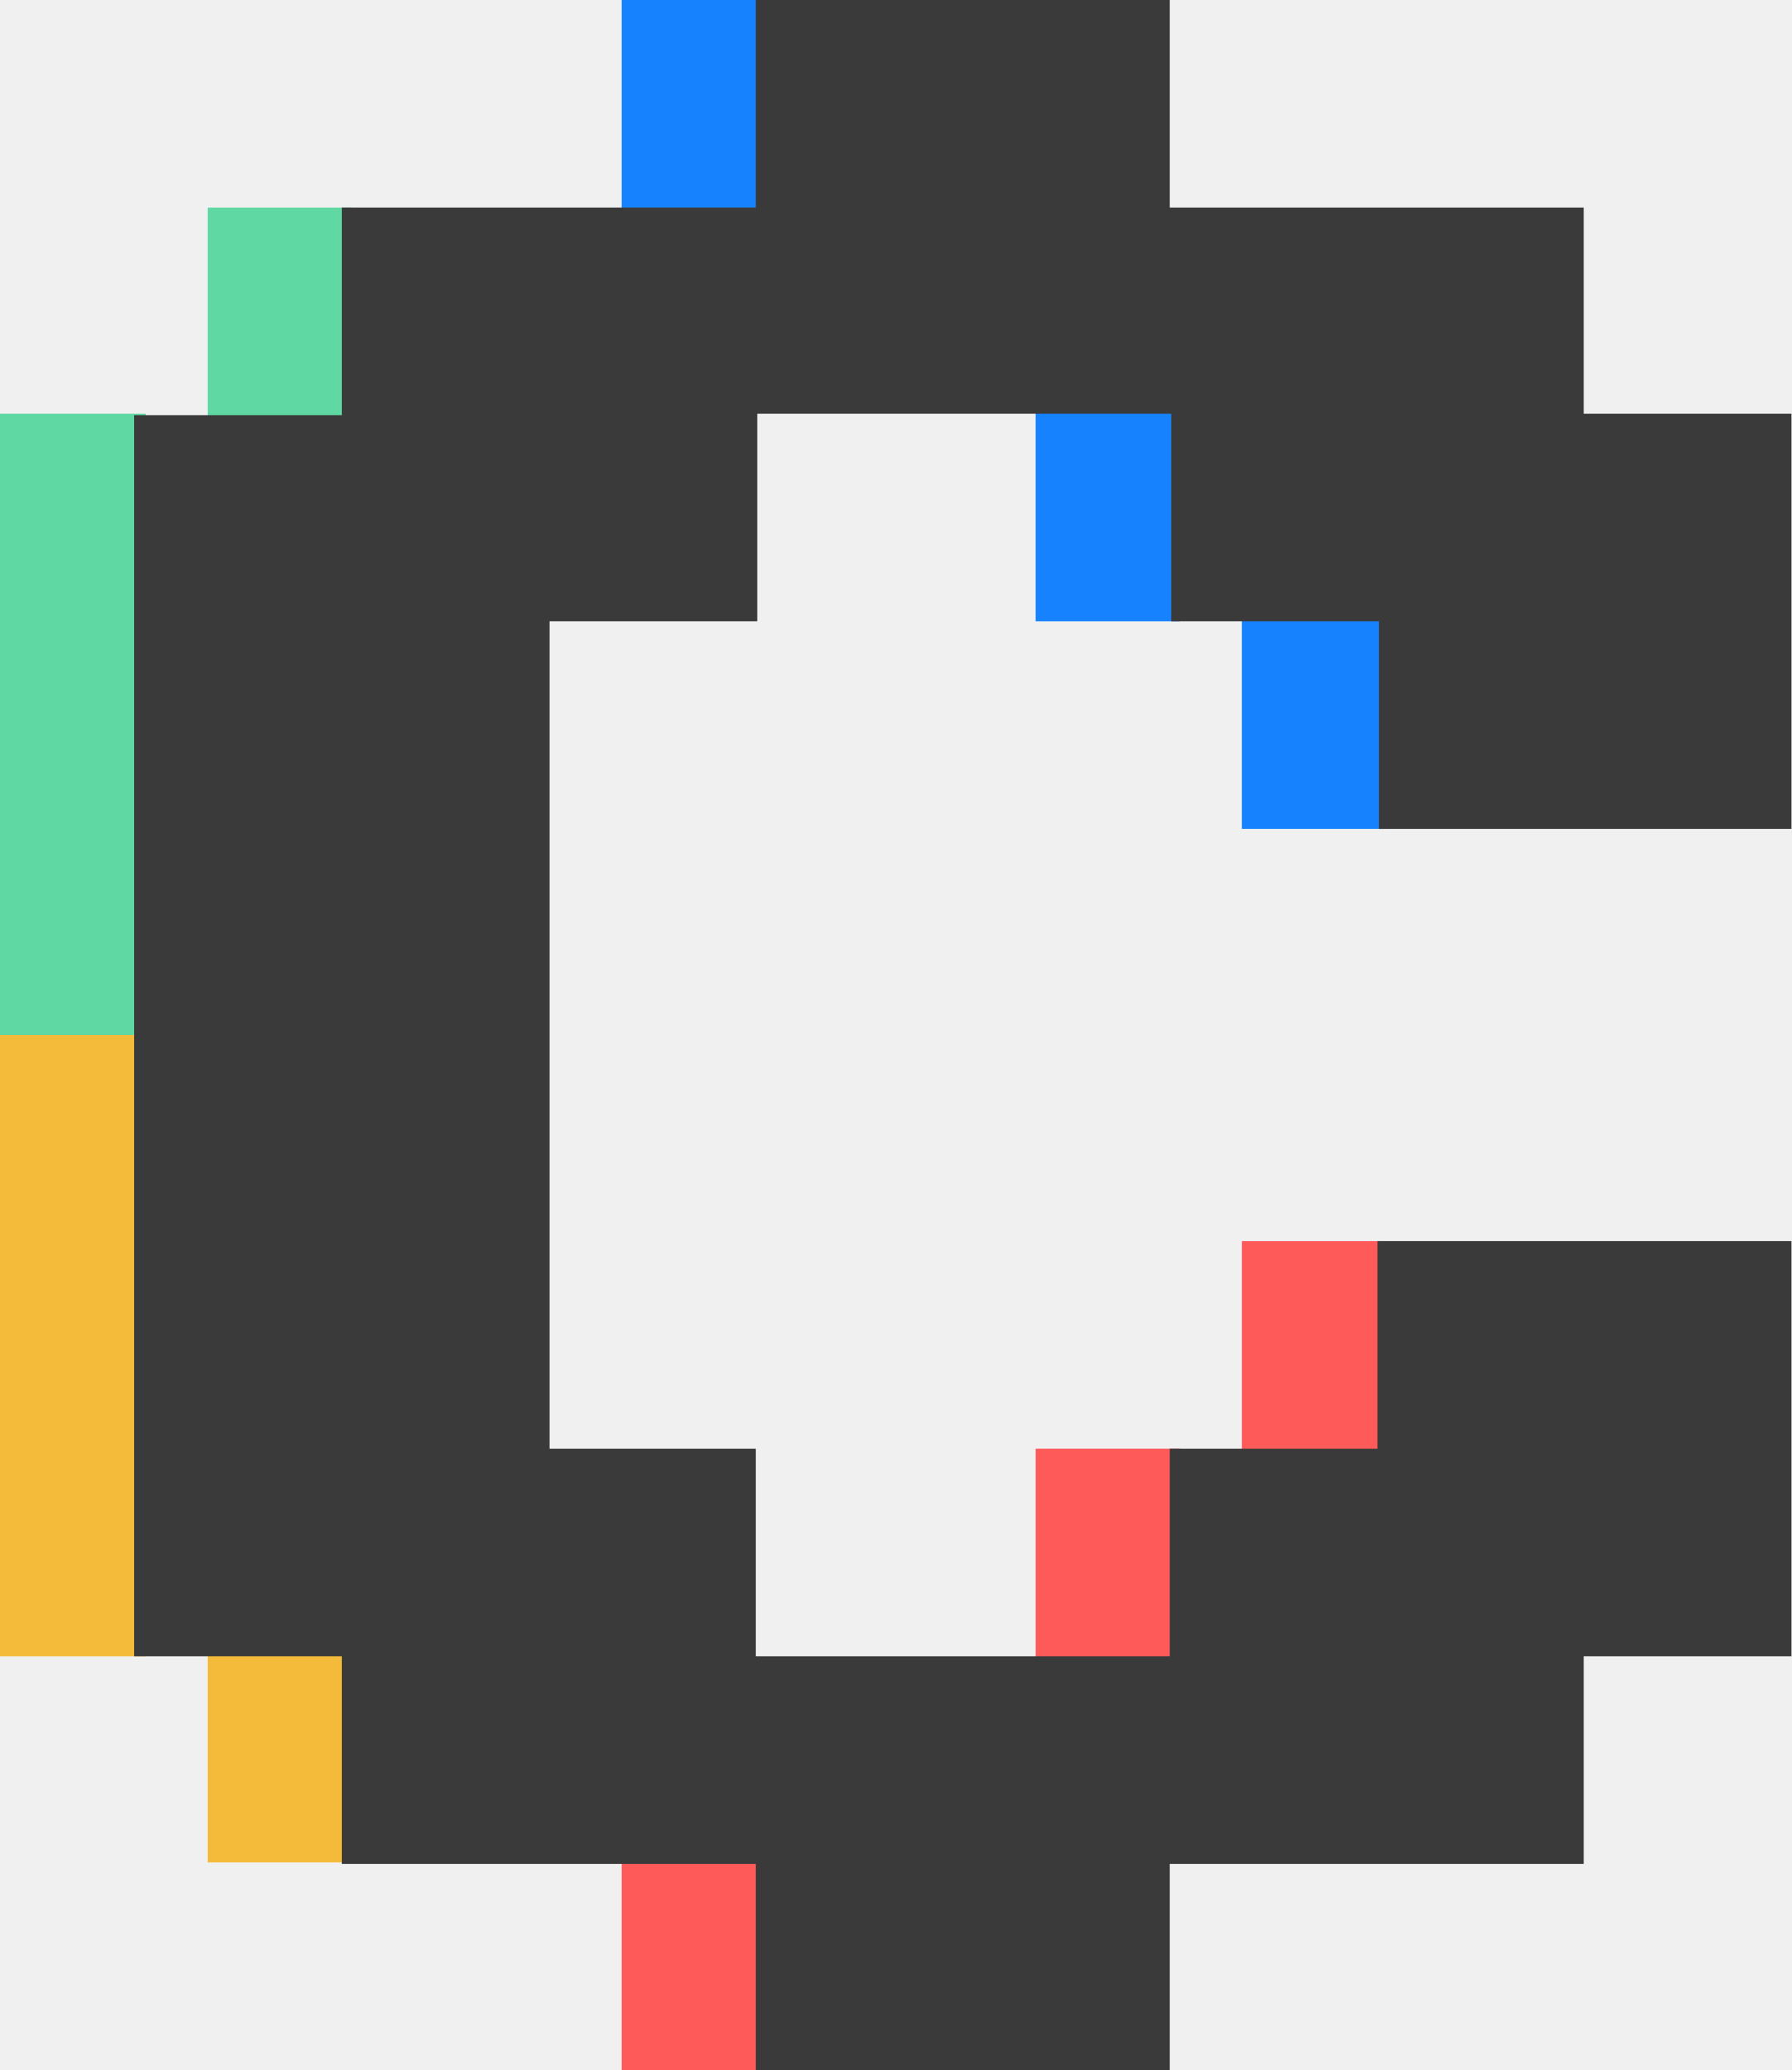
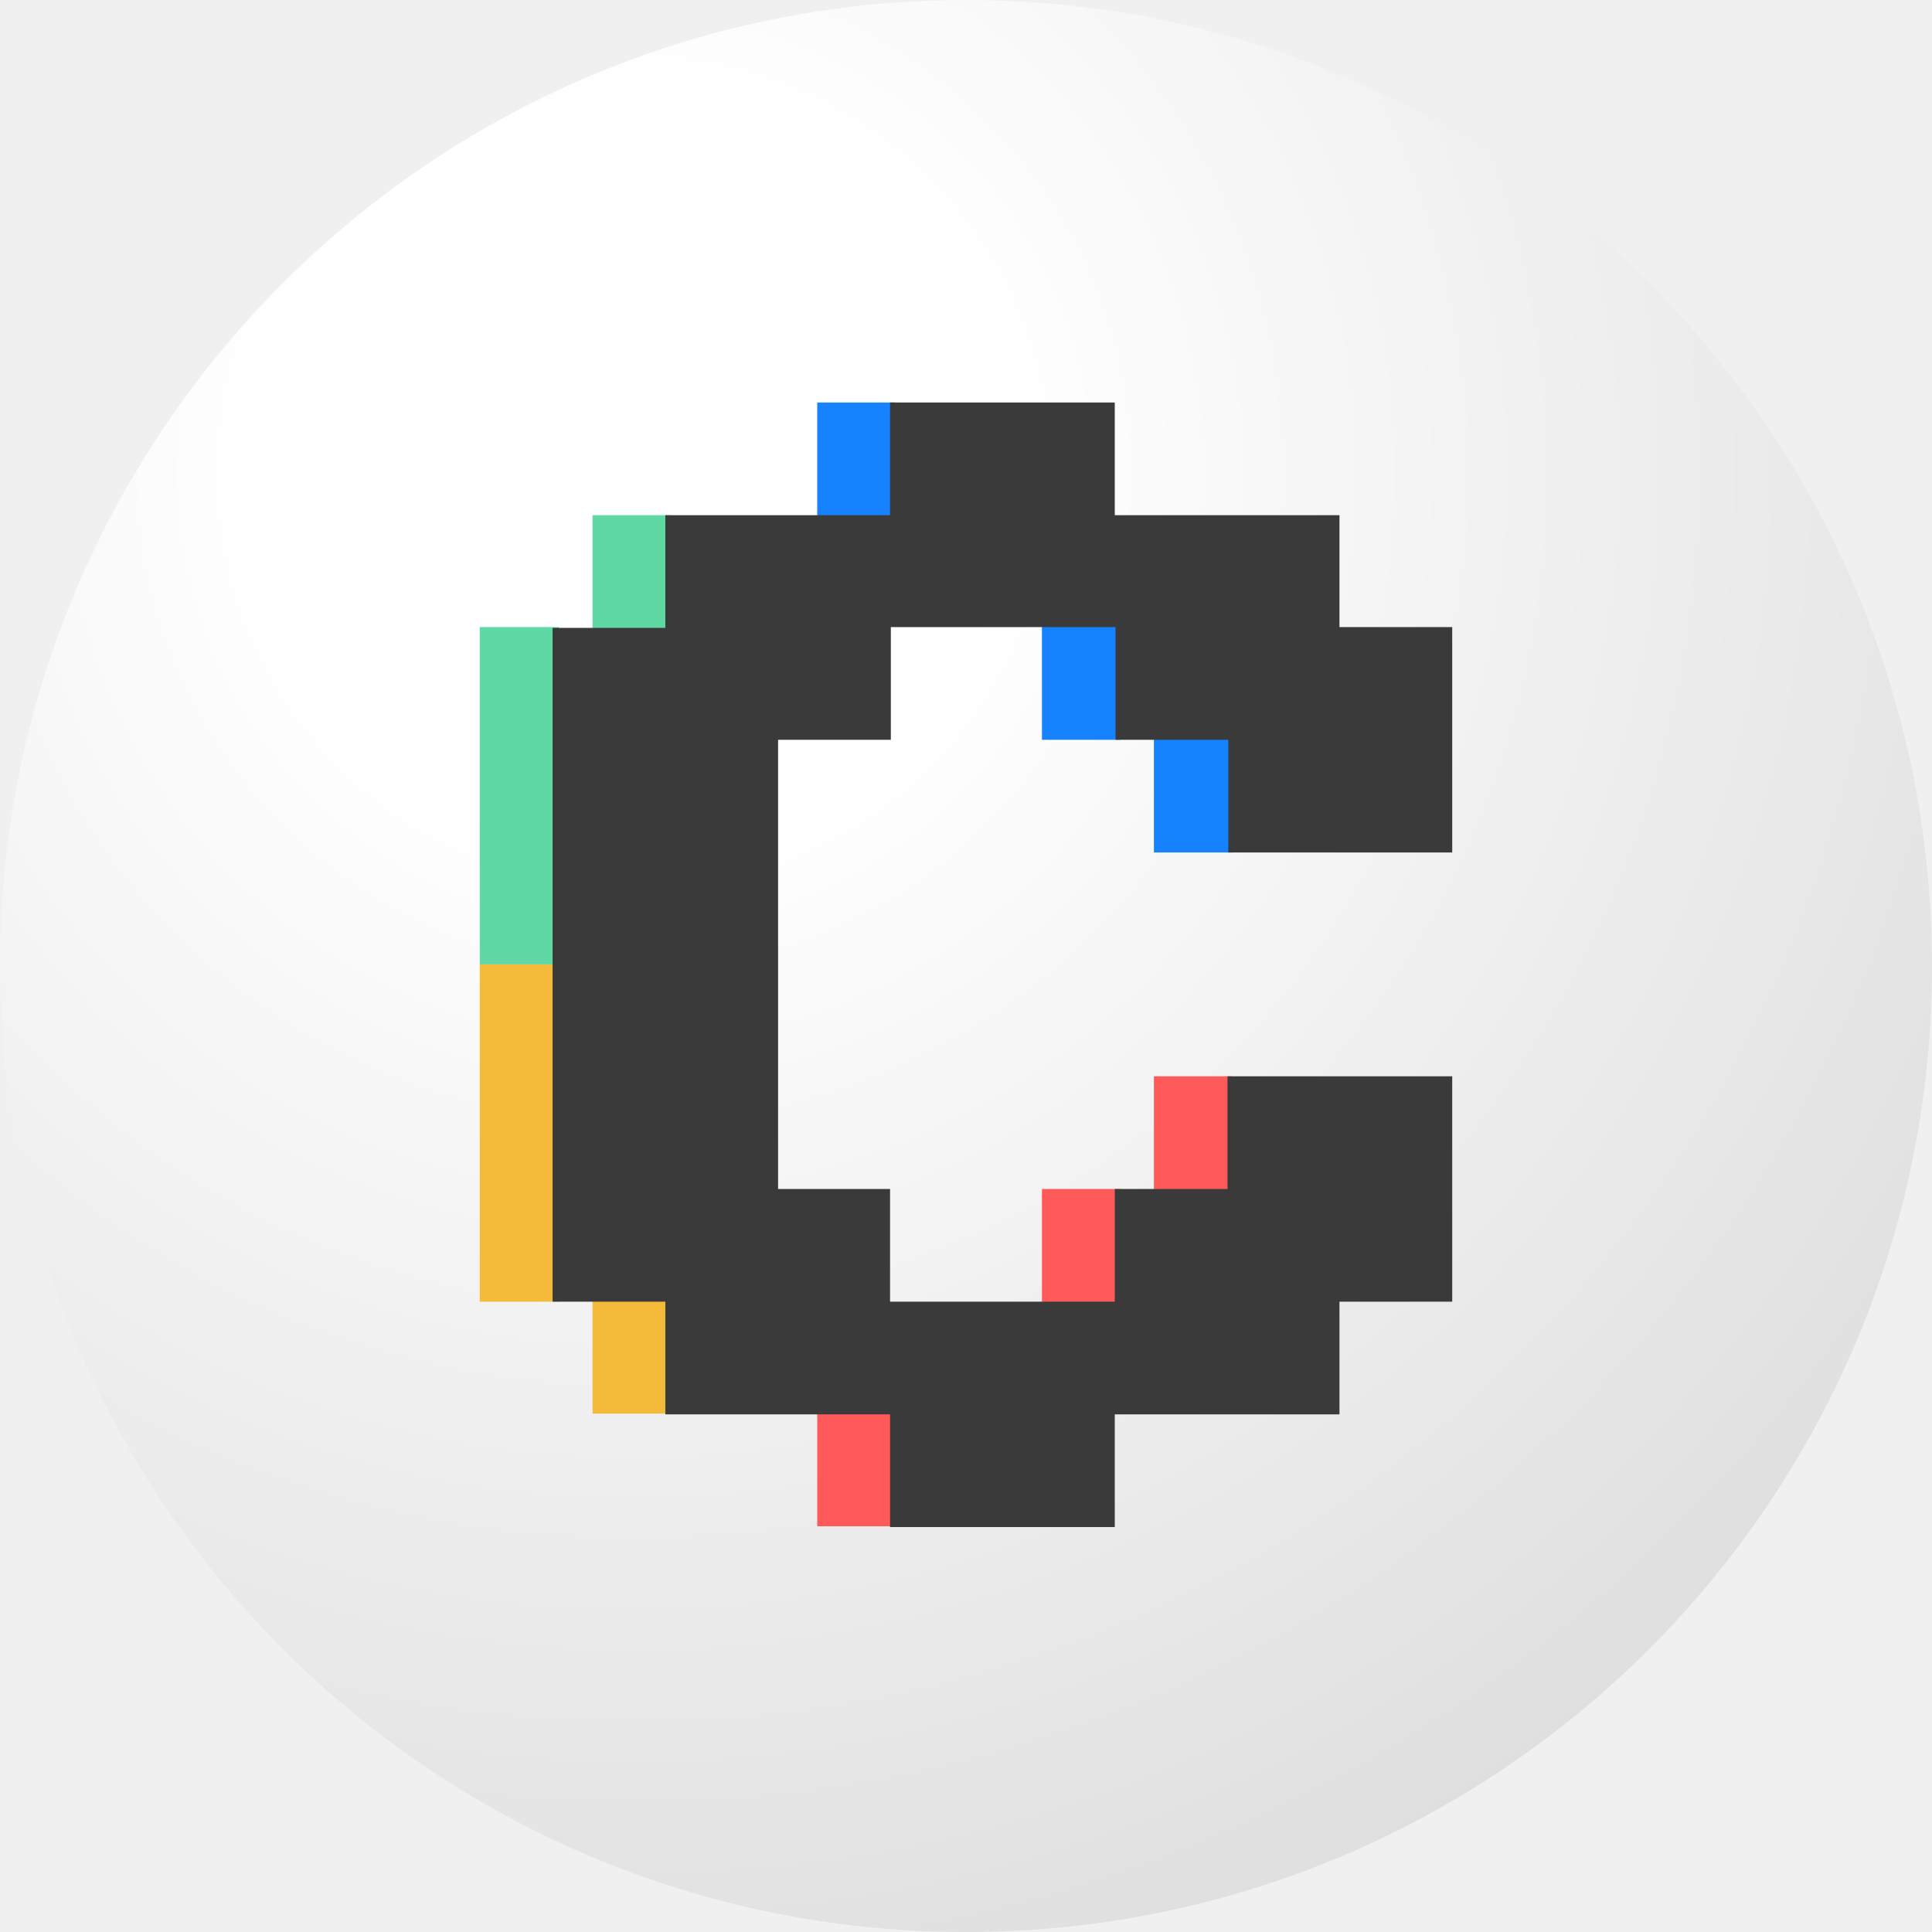
- <svg xmlns="http://www.w3.org/2000/svg" width="302" height="349" viewBox="0 0 302 349" fill="none">
-   <g clip-path="url(#clip0_1_8)">
-     <path d="M198.902 68.05H174.586V104.749H198.902V68.05Z" fill="#1682FE" />
-     <path d="M129.116 0H104.8V36.699H129.116V0Z" fill="#1682FE" />
-     <path d="M59.33 34.997H35.014V71.696H59.33V34.997Z" fill="#60D8A4" />
-     <path d="M24.559 174.5H0V279.249H24.559V174.5Z" fill="#F4BB3B" />
-     <path d="M24.559 69.751H0V174.5H24.559V69.751Z" fill="#60D8A4" />
-     <path d="M233.673 103.047H209.357V139.746H233.673V103.047Z" fill="#1682FE" />
-     <path d="M233.673 209.254H209.357V245.953H233.673V209.254Z" fill="#FF5A5A" />
-     <path d="M198.902 244.251H174.586V280.95H198.902V244.251Z" fill="#FF5A5A" />
-     <path d="M129.116 312.302H104.8V349H129.116V312.302Z" fill="#FF5A5A" />
-     <path d="M59.33 277.304H35.014V314.003H59.33V277.304Z" fill="#F4BB3B" />
-     <path d="M302 139.503V69.751H266.986V34.997H197.2V0H127.414V34.997H57.628V69.994H22.613V279.249H57.628V314.246H127.414V349.243H197.2V314.246H266.986V279.249H302V209.254H232.214V244.251H197.2V279.249H127.414V244.251H92.642V104.749H127.657V69.751H197.443V104.749H232.457V139.746H302V139.503Z" fill="#3A3A3A" />
+ <svg xmlns="http://www.w3.org/2000/svg" width="600" height="600" viewBox="0 0 600 600" fill="none">
+   <g clip-path="url(#clip0_7863_57676)">
+     <path d="M300 600.014C465.684 600.014 600 465.698 600 300.014C600 134.328 465.684 0.014 300 0.014C134.315 0.014 0 134.328 0 300.014C0 465.698 134.315 600.014 300 600.014Z" fill="url(#paint0_radial_7863_57676)" />
+     <path d="M347.902 193.05H323.586V229.749H347.902V193.05Z" fill="#1682FE" />
+     <path d="M278.116 125H253.8V161.699H278.116V125Z" fill="#1682FE" />
+     <path d="M208.33 159.997H184.015V196.696H208.33V159.997Z" fill="#60D8A4" />
+     <path d="M173.559 299.5H149V404.249H173.559V299.5Z" fill="#F4BB3B" />
+     <path d="M173.559 194.751H149V299.5H173.559V194.751Z" fill="#60D8A4" />
+     <path d="M382.673 228.047H358.357V264.746H382.673V228.047Z" fill="#1682FE" />
+     <path d="M382.673 334.254H358.357V370.953H382.673V334.254Z" fill="#FF5A5A" />
+     <path d="M347.902 369.251H323.586V405.95H347.902V369.251Z" fill="#FF5A5A" />
+     <path d="M278.116 437.302H253.8V474H278.116V437.302Z" fill="#FF5A5A" />
+     <path d="M208.33 402.304H184.015V439.003H208.33V402.304Z" fill="#F4BB3B" />
+     <path d="M451 264.503V194.751H415.986V159.997H346.2V125H276.414V159.997H206.628V194.994H171.613V404.249H206.628V439.246H276.414V474.243H346.2V439.246H415.986V404.249H451V334.254H381.214V369.251H346.2V404.249H276.414V369.251H241.642V229.749H276.657V194.751H346.443V229.749H381.457V264.746H451V264.503Z" fill="#3A3A3A" />
  </g>
  <defs>
-     <clipPath id="clip0_1_8">
-       <rect width="302" height="349" fill="white" />
+     <radialGradient id="paint0_radial_7863_57676" cx="0" cy="0" r="1" gradientUnits="userSpaceOnUse" gradientTransform="translate(196 143.514) rotate(54.1676) scale(497.082 497.082)">
+       <stop offset="0.231" stop-color="white" />
+       <stop offset="1" stop-color="#DFDFDF" />
+     </radialGradient>
+     <clipPath id="clip0_7863_57676">
+       <rect width="600" height="600" fill="white" />
    </clipPath>
  </defs>
</svg>
